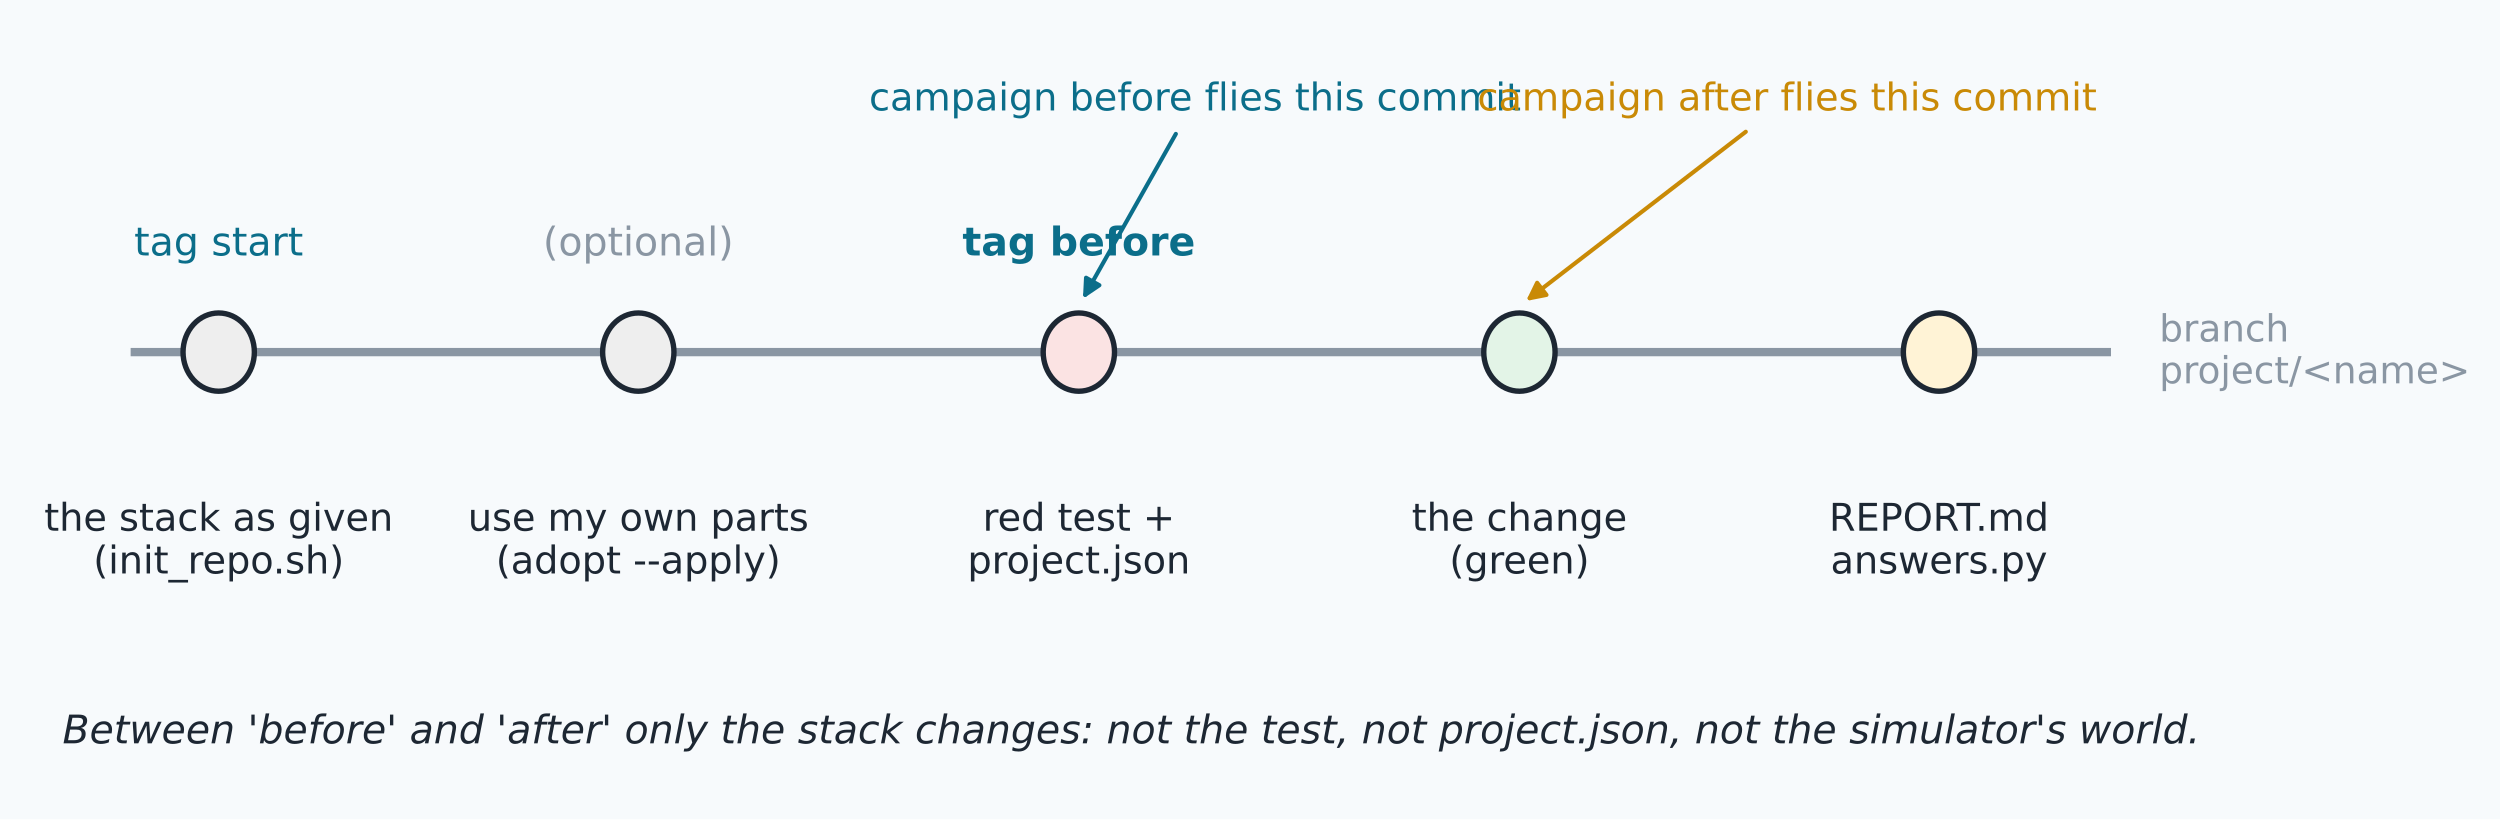
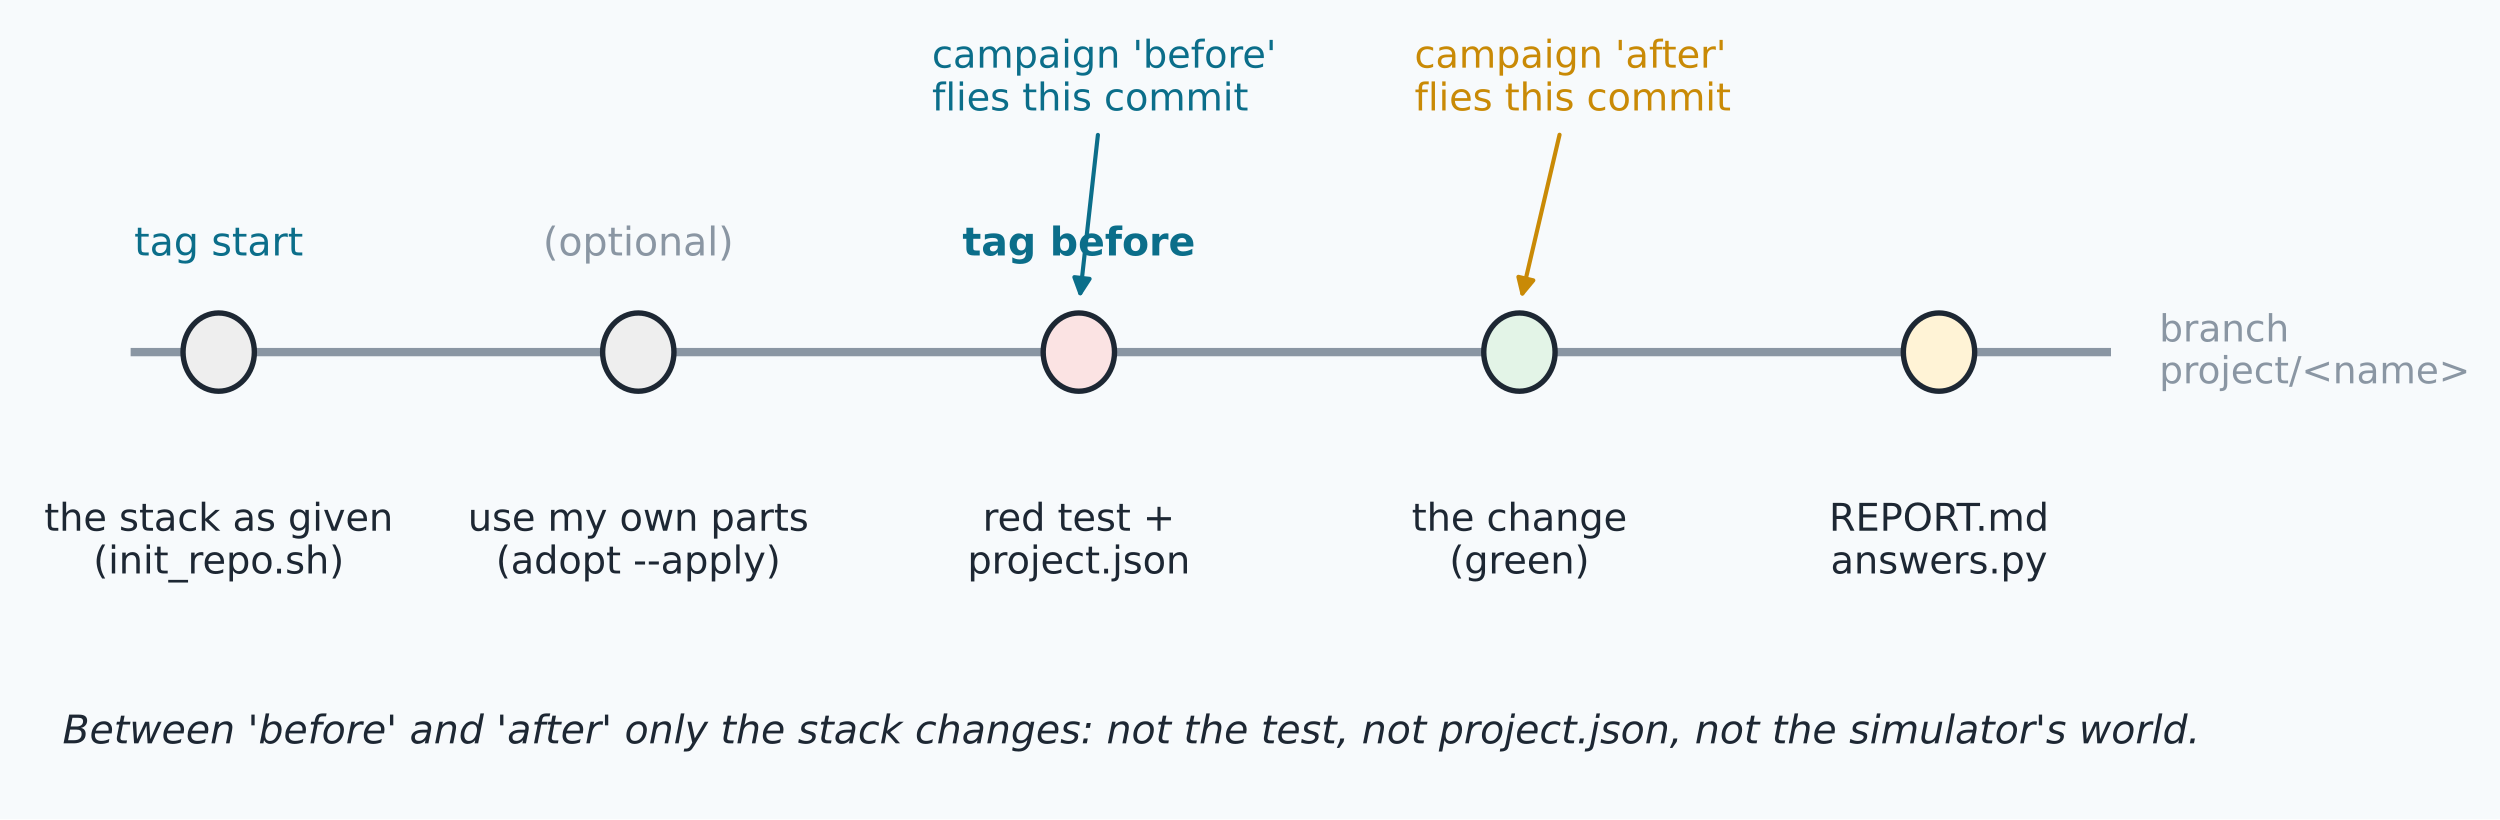
<svg xmlns="http://www.w3.org/2000/svg" width="602.21pt" height="197.352pt" viewBox="0 0 602.21 197.352" version="1.1">
  <defs>
    <style type="text/css">*{stroke-linejoin: round; stroke-linecap: butt}</style>
  </defs>
  <g id="figure_1">
    <g id="patch_1">
      <path d="M 0 197.352  L 602.21 197.352  L 602.21 0  L 0 0  z " style="fill: #f7fafc" />
    </g>
    <g id="axes_1">
      <g id="line2d_1">
-         <path d="M 32.468 84.816  L 507.505 84.816  " clip-path="url(#p8a0f58cde9)" style="fill: none; stroke: #8a96a3; stroke-width: 2; stroke-linecap: square" />
+         <path d="M 32.468 84.816  L 507.505 84.816  " clip-path="url(#p3de0405a8c)" style="fill: none; stroke: #8a96a3; stroke-width: 2; stroke-linecap: square" />
      </g>
      <g id="patch_2">
-         <path d="M 52.682 94.241  C 54.961 94.241 57.146 93.248 58.757 91.48  C 60.368 89.713 61.273 87.315 61.273 84.816  C 61.273 82.317 60.368 79.919 58.757 78.152  C 57.146 76.384 54.961 75.391 52.682 75.391  C 50.404 75.391 48.219 76.384 46.607 78.152  C 44.996 79.919 44.091 82.317 44.091 84.816  C 44.091 87.315 44.996 89.713 46.607 91.48  C 48.219 93.248 50.404 94.241 52.682 94.241  z " clip-path="url(#p8a0f58cde9)" style="fill: #eeeeee; stroke: #1d2733; stroke-width: 1.3; stroke-linejoin: miter" />
+         <path d="M 52.682 94.241  C 54.961 94.241 57.146 93.248 58.757 91.48  C 60.368 89.713 61.273 87.315 61.273 84.816  C 61.273 82.317 60.368 79.919 58.757 78.152  C 57.146 76.384 54.961 75.391 52.682 75.391  C 50.404 75.391 48.219 76.384 46.607 78.152  C 44.996 79.919 44.091 82.317 44.091 84.816  C 44.091 87.315 44.996 89.713 46.607 91.48  C 48.219 93.248 50.404 94.241 52.682 94.241  z " clip-path="url(#p3de0405a8c)" style="fill: #eeeeee; stroke: #1d2733; stroke-width: 1.3; stroke-linejoin: miter" />
      </g>
      <g id="patch_3">
-         <path d="M 153.754 94.241  C 156.032 94.241 158.218 93.248 159.829 91.48  C 161.44 89.713 162.345 87.315 162.345 84.816  C 162.345 82.317 161.44 79.919 159.829 78.152  C 158.218 76.384 156.032 75.391 153.754 75.391  C 151.476 75.391 149.29 76.384 147.679 78.152  C 146.068 79.919 145.163 82.317 145.163 84.816  C 145.163 87.315 146.068 89.713 147.679 91.48  C 149.29 93.248 151.476 94.241 153.754 94.241  z " clip-path="url(#p8a0f58cde9)" style="fill: #eeeeee; stroke: #1d2733; stroke-width: 1.3; stroke-linejoin: miter" />
+         <path d="M 153.754 94.241  C 156.032 94.241 158.218 93.248 159.829 91.48  C 161.44 89.713 162.345 87.315 162.345 84.816  C 162.345 82.317 161.44 79.919 159.829 78.152  C 158.218 76.384 156.032 75.391 153.754 75.391  C 151.476 75.391 149.29 76.384 147.679 78.152  C 146.068 79.919 145.163 82.317 145.163 84.816  C 145.163 87.315 146.068 89.713 147.679 91.48  C 149.29 93.248 151.476 94.241 153.754 94.241  z " clip-path="url(#p3de0405a8c)" style="fill: #eeeeee; stroke: #1d2733; stroke-width: 1.3; stroke-linejoin: miter" />
      </g>
      <g id="patch_4">
-         <path d="M 259.879 94.241  C 262.158 94.241 264.343 93.248 265.954 91.48  C 267.565 89.713 268.47 87.315 268.47 84.816  C 268.47 82.317 267.565 79.919 265.954 78.152  C 264.343 76.384 262.158 75.391 259.879 75.391  C 257.601 75.391 255.415 76.384 253.804 78.152  C 252.193 79.919 251.288 82.317 251.288 84.816  C 251.288 87.315 252.193 89.713 253.804 91.48  C 255.415 93.248 257.601 94.241 259.879 94.241  z " clip-path="url(#p8a0f58cde9)" style="fill: #fbe3e3; stroke: #1d2733; stroke-width: 1.3; stroke-linejoin: miter" />
+         <path d="M 259.879 94.241  C 262.158 94.241 264.343 93.248 265.954 91.48  C 267.565 89.713 268.47 87.315 268.47 84.816  C 268.47 82.317 267.565 79.919 265.954 78.152  C 264.343 76.384 262.158 75.391 259.879 75.391  C 257.601 75.391 255.415 76.384 253.804 78.152  C 252.193 79.919 251.288 82.317 251.288 84.816  C 251.288 87.315 252.193 89.713 253.804 91.48  C 255.415 93.248 257.601 94.241 259.879 94.241  z " clip-path="url(#p3de0405a8c)" style="fill: #fbe3e3; stroke: #1d2733; stroke-width: 1.3; stroke-linejoin: miter" />
      </g>
      <g id="patch_5">
-         <path d="M 366.005 94.241  C 368.283 94.241 370.468 93.248 372.079 91.48  C 373.69 89.713 374.596 87.315 374.596 84.816  C 374.596 82.317 373.69 79.919 372.079 78.152  C 370.468 76.384 368.283 75.391 366.005 75.391  C 363.726 75.391 361.541 76.384 359.93 78.152  C 358.319 79.919 357.413 82.317 357.413 84.816  C 357.413 87.315 358.319 89.713 359.93 91.48  C 361.541 93.248 363.726 94.241 366.005 94.241  z " clip-path="url(#p8a0f58cde9)" style="fill: #e3f4e7; stroke: #1d2733; stroke-width: 1.3; stroke-linejoin: miter" />
+         <path d="M 366.005 94.241  C 368.283 94.241 370.468 93.248 372.079 91.48  C 373.69 89.713 374.596 87.315 374.596 84.816  C 374.596 82.317 373.69 79.919 372.079 78.152  C 370.468 76.384 368.283 75.391 366.005 75.391  C 363.726 75.391 361.541 76.384 359.93 78.152  C 358.319 79.919 357.413 82.317 357.413 84.816  C 357.413 87.315 358.319 89.713 359.93 91.48  C 361.541 93.248 363.726 94.241 366.005 94.241  z " clip-path="url(#p3de0405a8c)" style="fill: #e3f4e7; stroke: #1d2733; stroke-width: 1.3; stroke-linejoin: miter" />
      </g>
      <g id="patch_6">
-         <path d="M 467.076 94.241  C 469.355 94.241 471.54 93.248 473.151 91.48  C 474.762 89.713 475.667 87.315 475.667 84.816  C 475.667 82.317 474.762 79.919 473.151 78.152  C 471.54 76.384 469.355 75.391 467.076 75.391  C 464.798 75.391 462.612 76.384 461.001 78.152  C 459.39 79.919 458.485 82.317 458.485 84.816  C 458.485 87.315 459.39 89.713 461.001 91.48  C 462.612 93.248 464.798 94.241 467.076 94.241  z " clip-path="url(#p8a0f58cde9)" style="fill: #fff3d6; stroke: #1d2733; stroke-width: 1.3; stroke-linejoin: miter" />
+         <path d="M 467.076 94.241  C 469.355 94.241 471.54 93.248 473.151 91.48  C 474.762 89.713 475.667 87.315 475.667 84.816  C 475.667 82.317 474.762 79.919 473.151 78.152  C 471.54 76.384 469.355 75.391 467.076 75.391  C 464.798 75.391 462.612 76.384 461.001 78.152  C 459.39 79.919 458.485 82.317 458.485 84.816  C 458.485 87.315 459.39 89.713 461.001 91.48  C 462.612 93.248 464.798 94.241 467.076 94.241  z " clip-path="url(#p3de0405a8c)" style="fill: #fff3d6; stroke: #1d2733; stroke-width: 1.3; stroke-linejoin: miter" />
      </g>
      <g id="text_1">
        <text style="font-size: 9.2px; font-family: 'DejaVu Sans', 'Bitstream Vera Sans', 'Computer Modern Sans Serif', 'Lucida Grande', 'Verdana', 'Geneva', 'Lucid', 'Arial', 'Helvetica', 'Avant Garde', sans-serif; fill: #1d2733" transform="translate(10.65408 127.8426)">the stack as given</text>
        <text style="font-size: 9.2px; font-family: 'DejaVu Sans', 'Bitstream Vera Sans', 'Computer Modern Sans Serif', 'Lucida Grande', 'Verdana', 'Geneva', 'Lucid', 'Arial', 'Helvetica', 'Avant Garde', sans-serif; fill: #1d2733" transform="translate(22.47248 138.1446)">(init_repo.sh)</text>
      </g>
      <g id="text_2">
        <text style="font-size: 9.5px; font-family: 'DejaVu Sans', 'Bitstream Vera Sans', 'Computer Modern Sans Serif', 'Lucida Grande', 'Verdana', 'Geneva', 'Lucid', 'Arial', 'Helvetica', 'Avant Garde', sans-serif; text-anchor: middle; fill: #0b6e8a" x="52.682" y="61.531" transform="rotate(-0 52.68226 61.5312)">tag start</text>
      </g>
      <g id="text_3">
        <text style="font-size: 9.2px; font-family: 'DejaVu Sans', 'Bitstream Vera Sans', 'Computer Modern Sans Serif', 'Lucida Grande', 'Verdana', 'Geneva', 'Lucid', 'Arial', 'Helvetica', 'Avant Garde', sans-serif; fill: #1d2733" transform="translate(112.7011 127.8426)">use my own parts</text>
        <text style="font-size: 9.2px; font-family: 'DejaVu Sans', 'Bitstream Vera Sans', 'Computer Modern Sans Serif', 'Lucida Grande', 'Verdana', 'Geneva', 'Lucid', 'Arial', 'Helvetica', 'Avant Garde', sans-serif; fill: #1d2733" transform="translate(119.4459 138.1446)">(adopt --apply)</text>
      </g>
      <g id="text_4">
        <text style="font-size: 9.5px; font-family: 'DejaVu Sans', 'Bitstream Vera Sans', 'Computer Modern Sans Serif', 'Lucida Grande', 'Verdana', 'Geneva', 'Lucid', 'Arial', 'Helvetica', 'Avant Garde', sans-serif; text-anchor: middle; fill: #8a96a3" x="153.754" y="61.531" transform="rotate(-0 153.754 61.5312)">(optional)</text>
      </g>
      <g id="text_5">
        <text style="font-size: 9.2px; font-family: 'DejaVu Sans', 'Bitstream Vera Sans', 'Computer Modern Sans Serif', 'Lucida Grande', 'Verdana', 'Geneva', 'Lucid', 'Arial', 'Helvetica', 'Avant Garde', sans-serif; fill: #1d2733" transform="translate(236.729 127.8426)">red test +</text>
        <text style="font-size: 9.2px; font-family: 'DejaVu Sans', 'Bitstream Vera Sans', 'Computer Modern Sans Serif', 'Lucida Grande', 'Verdana', 'Geneva', 'Lucid', 'Arial', 'Helvetica', 'Avant Garde', sans-serif; fill: #1d2733" transform="translate(233.0497 138.1446)">project.json</text>
      </g>
      <g id="text_6">
        <text style="font-weight: 700; font-size: 9.5px; font-family: 'DejaVu Sans', 'Bitstream Vera Sans', 'Computer Modern Sans Serif', 'Lucida Grande', 'Verdana', 'Geneva', 'Lucid', 'Arial', 'Helvetica', 'Avant Garde', sans-serif; text-anchor: middle; fill: #0b6e8a" x="259.879" y="61.531" transform="rotate(-0 259.8792 61.5312)">tag before</text>
      </g>
      <g id="text_7">
        <text style="font-size: 9.2px; font-family: 'DejaVu Sans', 'Bitstream Vera Sans', 'Computer Modern Sans Serif', 'Lucida Grande', 'Verdana', 'Geneva', 'Lucid', 'Arial', 'Helvetica', 'Avant Garde', sans-serif; fill: #1d2733" transform="translate(340.0641 127.8426)">the change</text>
        <text style="font-size: 9.2px; font-family: 'DejaVu Sans', 'Bitstream Vera Sans', 'Computer Modern Sans Serif', 'Lucida Grande', 'Verdana', 'Geneva', 'Lucid', 'Arial', 'Helvetica', 'Avant Garde', sans-serif; fill: #1d2733" transform="translate(349.1312 138.1446)">(green)</text>
      </g>
      <g id="text_8">
        <text style="font-size: 9.2px; font-family: 'DejaVu Sans', 'Bitstream Vera Sans', 'Computer Modern Sans Serif', 'Lucida Grande', 'Verdana', 'Geneva', 'Lucid', 'Arial', 'Helvetica', 'Avant Garde', sans-serif; fill: #1d2733" transform="translate(440.5896 127.8426)">REPORT.md</text>
        <text style="font-size: 9.2px; font-family: 'DejaVu Sans', 'Bitstream Vera Sans', 'Computer Modern Sans Serif', 'Lucida Grande', 'Verdana', 'Geneva', 'Lucid', 'Arial', 'Helvetica', 'Avant Garde', sans-serif; fill: #1d2733" transform="translate(440.9612 138.1446)">answers.py</text>
      </g>
      <g id="patch_7">
-         <path d="M 283.239 32.262  Q 272.05 52.123 261.41 71.01  " style="fill: none; stroke: #0b6e8a; stroke-linecap: round" />
-         <path d="M 264.82 68.707  L 261.41 71.01  L 261.613 66.901  z " style="fill: #0b6e8a; stroke: #0b6e8a; stroke-linecap: round" />
+         <path d="M 264.466 32.506  Q 262.284 52.122 260.224 70.627  " style="fill: none; stroke: #0b6e8a; stroke-linecap: round" />
+         <path d="M 262.46 67.173  L 260.224 70.627  L 258.803 66.766  z " style="fill: #0b6e8a; stroke: #0b6e8a; stroke-linecap: round" />
      </g>
      <g id="text_9">
-         <text style="font-size: 9.2px; font-family: 'DejaVu Sans', 'Bitstream Vera Sans', 'Computer Modern Sans Serif', 'Lucida Grande', 'Verdana', 'Geneva', 'Lucid', 'Arial', 'Helvetica', 'Avant Garde', sans-serif; text-anchor: start; fill: #0b6e8a" x="209.343" y="26.604" transform="rotate(-0 209.3434 26.604)">campaign before flies this commit</text>
+         <text style="font-size: 9.2px; font-family: 'DejaVu Sans', 'Bitstream Vera Sans', 'Computer Modern Sans Serif', 'Lucida Grande', 'Verdana', 'Geneva', 'Lucid', 'Arial', 'Helvetica', 'Avant Garde', sans-serif; fill: #0b6e8a" transform="translate(224.5042 16.30201)">campaign 'before'</text>
+         <text style="font-size: 9.2px; font-family: 'DejaVu Sans', 'Bitstream Vera Sans', 'Computer Modern Sans Serif', 'Lucida Grande', 'Verdana', 'Geneva', 'Lucid', 'Arial', 'Helvetica', 'Avant Garde', sans-serif; fill: #0b6e8a" transform="translate(224.5042 26.604)">flies this commit</text>
      </g>
      <g id="patch_8">
-         <path d="M 420.526 31.74  Q 394.059 52.123 368.478 71.823  " style="fill: none; stroke: #c98a06; stroke-linecap: round" />
-         <path d="M 372.516 71.036  L 368.478 71.823  L 370.271 68.12  z " style="fill: #c98a06; stroke: #c98a06; stroke-linecap: round" />
+         <path d="M 375.667 32.469  Q 371.064 52.125 366.715 70.693  " style="fill: none; stroke: #c98a06; stroke-linecap: round" />
+         <path d="M 369.346 67.529  L 366.715 70.693  L 365.763 66.69  z " style="fill: #c98a06; stroke: #c98a06; stroke-linecap: round" />
      </g>
      <g id="text_10">
-         <text style="font-size: 9.2px; font-family: 'DejaVu Sans', 'Bitstream Vera Sans', 'Computer Modern Sans Serif', 'Lucida Grande', 'Verdana', 'Geneva', 'Lucid', 'Arial', 'Helvetica', 'Avant Garde', sans-serif; text-anchor: start; fill: #c98a06" x="355.897" y="26.604" transform="rotate(-0 355.8974 26.604)">campaign after flies this commit</text>
+         <text style="font-size: 9.2px; font-family: 'DejaVu Sans', 'Bitstream Vera Sans', 'Computer Modern Sans Serif', 'Lucida Grande', 'Verdana', 'Geneva', 'Lucid', 'Arial', 'Helvetica', 'Avant Garde', sans-serif; fill: #c98a06" transform="translate(340.7366 16.30201)">campaign 'after'</text>
+         <text style="font-size: 9.2px; font-family: 'DejaVu Sans', 'Bitstream Vera Sans', 'Computer Modern Sans Serif', 'Lucida Grande', 'Verdana', 'Geneva', 'Lucid', 'Arial', 'Helvetica', 'Avant Garde', sans-serif; fill: #c98a06" transform="translate(340.7366 26.604)">flies this commit</text>
      </g>
      <g id="text_11">
        <text style="font-size: 9px; font-family: 'DejaVu Sans', 'Bitstream Vera Sans', 'Computer Modern Sans Serif', 'Lucida Grande', 'Verdana', 'Geneva', 'Lucid', 'Arial', 'Helvetica', 'Avant Garde', sans-serif; fill: #8a96a3" transform="translate(520.1389 82.26042)">branch</text>
        <text style="font-size: 9px; font-family: 'DejaVu Sans', 'Bitstream Vera Sans', 'Computer Modern Sans Serif', 'Lucida Grande', 'Verdana', 'Geneva', 'Lucid', 'Arial', 'Helvetica', 'Avant Garde', sans-serif; fill: #8a96a3" transform="translate(520.1389 92.33845)">project/&lt;name&gt;</text>
      </g>
      <g id="text_12">
        <text style="font-style: italic; font-size: 9.5px; font-family: 'DejaVu Sans', 'Bitstream Vera Sans', 'Computer Modern Sans Serif', 'Lucida Grande', 'Verdana', 'Geneva', 'Lucid', 'Arial', 'Helvetica', 'Avant Garde', sans-serif; text-anchor: middle; fill: #1d2733" x="272.513" y="179.064" transform="rotate(-0 272.5132 179.064)">Between 'before' and 'after' only the stack changes: not the test, not project.json, not the simulator's world.</text>
      </g>
    </g>
  </g>
  <defs>
-     <clipPath id="p8a0f58cde9">
+     <clipPath id="p3de0405a8c">
      <rect x="7.2" y="7.2" width="535.68" height="182.952" />
    </clipPath>
  </defs>
</svg>
